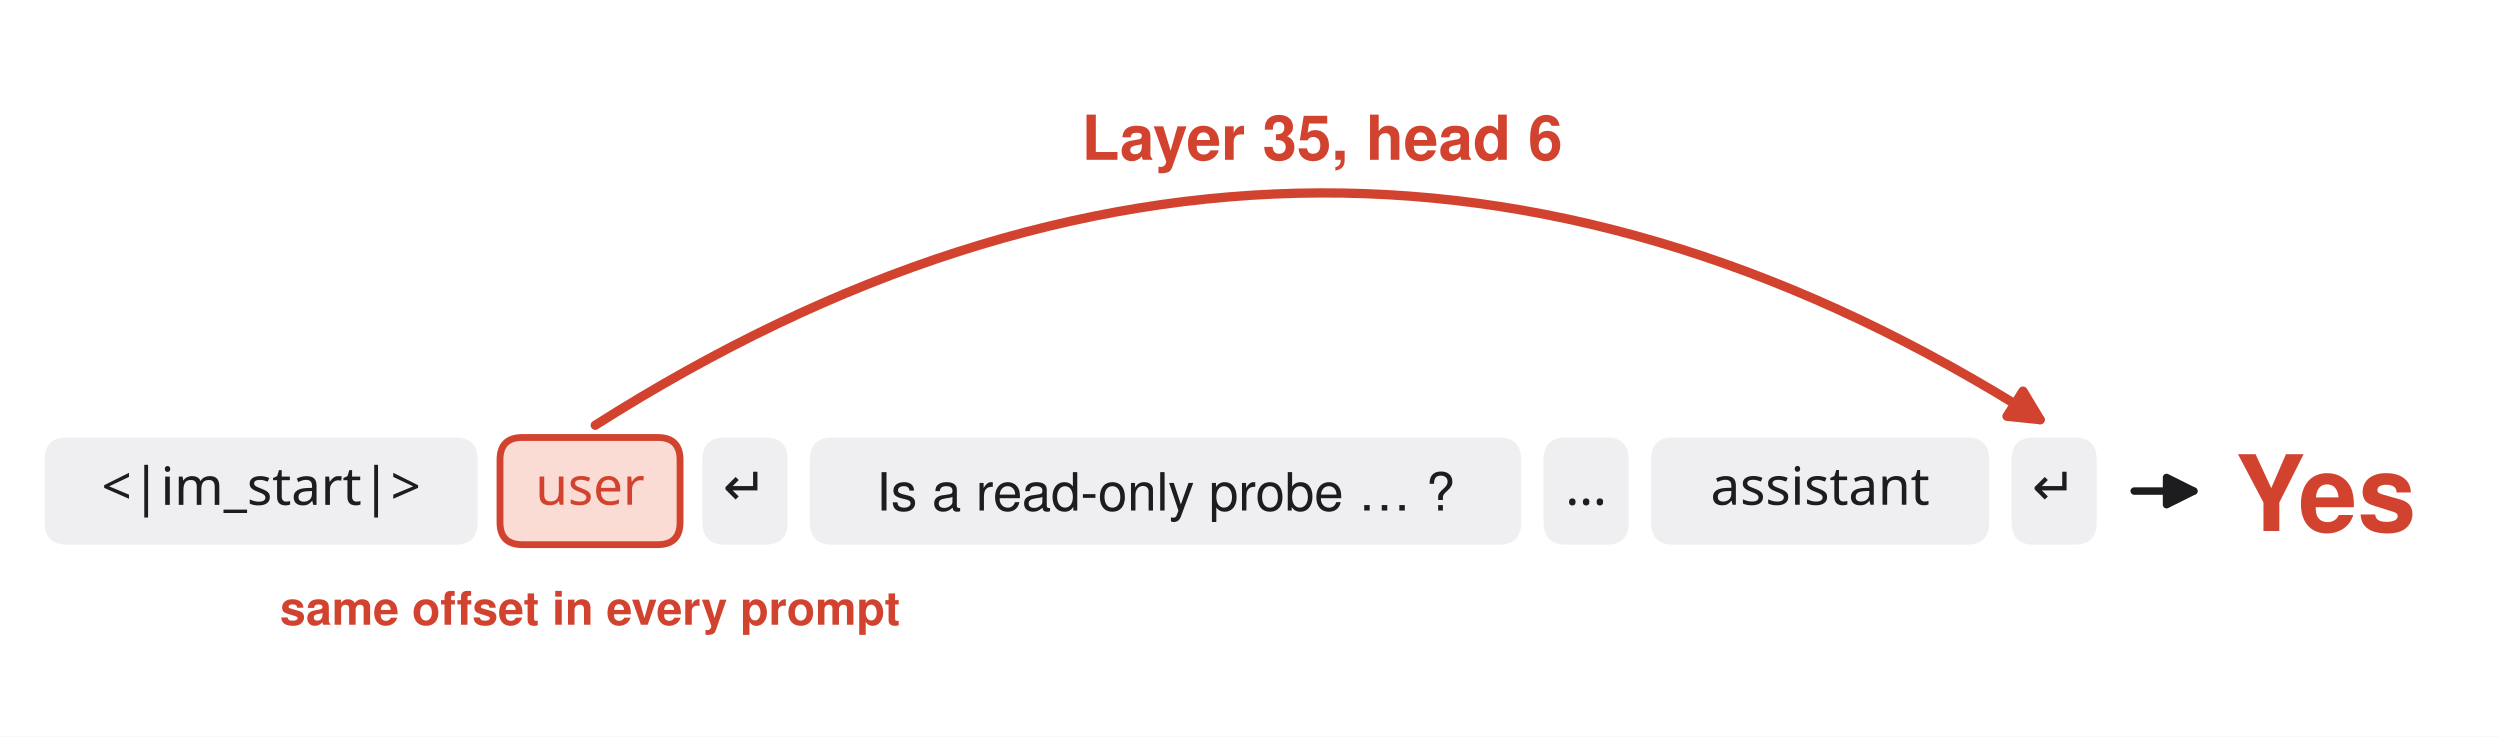
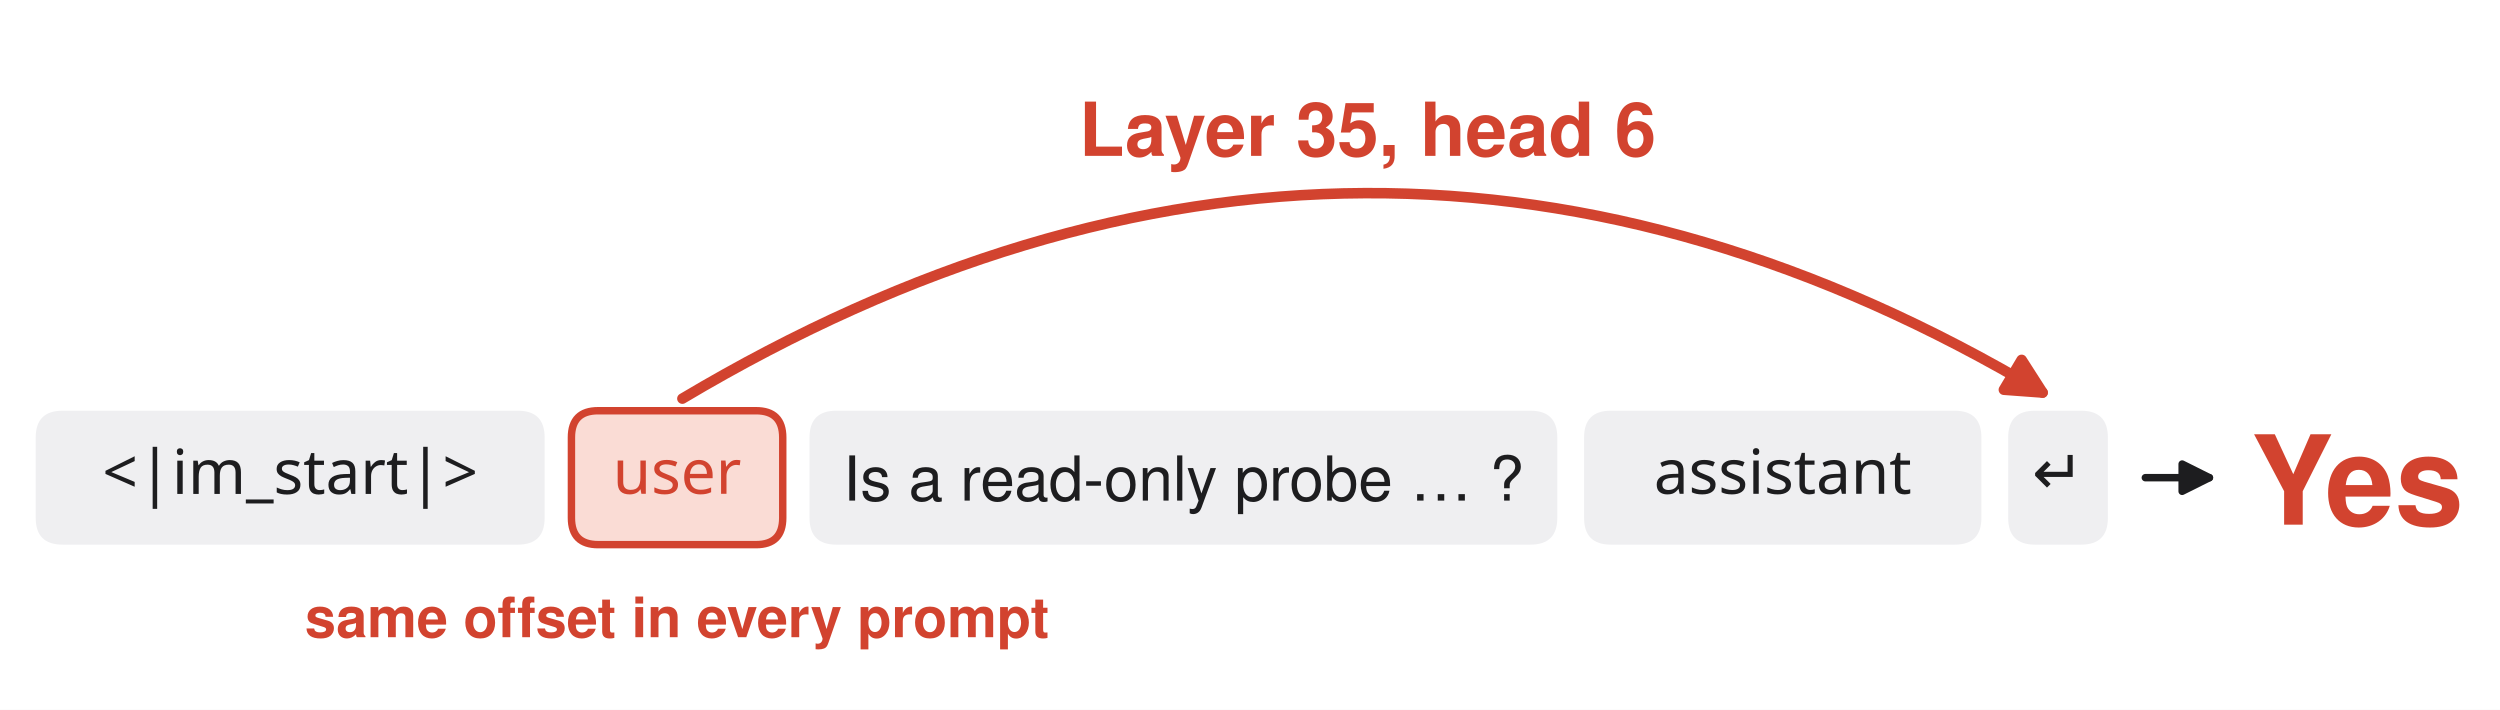
- <svg xmlns="http://www.w3.org/2000/svg" width="806.4pt" height="237.6pt" viewBox="0 0 806.4 237.6" version="1.1">
+ <svg xmlns="http://www.w3.org/2000/svg" width="806.4pt" height="228.96pt" viewBox="0 0 806.4 228.96" version="1.1">
  <defs>
    <style type="text/css">*{stroke-linejoin: round; stroke-linecap: butt}</style>
  </defs>
  <g id="figure_1">
    <g id="patch_1">
-       <path d="M 0 237.6  L 806.4 237.6  L 806.4 0  L 0 0  z " style="fill: #ffffff" />
+       <path d="M 0 228.96  L 806.4 228.96  L 806.4 0  L 0 0  z " style="fill: #ffffff" />
    </g>
    <g id="axes_1">
      <g id="patch_2">
-         <path d="M 21.6 175.68  L 146.88 175.68  Q 154.08 175.68 154.08 168.48  L 154.08 148.32  Q 154.08 141.12 146.88 141.12  L 21.6 141.12  Q 14.4 141.12 14.4 148.32  L 14.4 168.48  Q 14.4 175.68 21.6 175.68  z " clip-path="url(#p9f3f1afb81)" style="fill: #efeff1" />
+         <path d="M 20.16 175.68  L 167.04 175.68  Q 175.68 175.68 175.68 167.04  L 175.68 141.12  Q 175.68 132.48 167.04 132.48  L 20.16 132.48  Q 11.52 132.48 11.52 141.12  L 11.52 167.04  Q 11.52 175.68 20.16 175.68  z " clip-path="url(#pc9d3f6b172)" style="fill: #efeff1" />
      </g>
      <g id="patch_3">
-         <path d="M 168.48 175.68  L 212.16 175.68  Q 219.36 175.68 219.36 168.48  L 219.36 148.32  Q 219.36 141.12 212.16 141.12  L 168.48 141.12  Q 161.28 141.12 161.28 148.32  L 161.28 168.48  Q 161.28 175.68 168.48 175.68  z " clip-path="url(#p9f3f1afb81)" style="fill: #fadcd5; stroke: #d2432f; stroke-width: 2.2; stroke-linejoin: miter" />
+         <path d="M 192.96 175.68  L 243.84 175.68  Q 252.48 175.68 252.48 167.04  L 252.48 141.12  Q 252.48 132.48 243.84 132.48  L 192.96 132.48  Q 184.32 132.48 184.32 141.12  L 184.32 167.04  Q 184.32 175.68 192.96 175.68  z " clip-path="url(#pc9d3f6b172)" style="fill: #fadcd5; stroke: #d2432f; stroke-width: 2.4; stroke-linejoin: miter" />
      </g>
      <g id="patch_4">
-         <path d="M 233.76 175.68  L 246.84 175.68  Q 254.04 175.68 254.04 168.48  L 254.04 148.32  Q 254.04 141.12 246.84 141.12  L 233.76 141.12  Q 226.56 141.12 226.56 148.32  L 226.56 168.48  Q 226.56 175.68 233.76 175.68  z " clip-path="url(#p9f3f1afb81)" style="fill: #efeff1" />
+         <path d="M 269.76 175.68  L 493.68 175.68  Q 502.32 175.68 502.32 167.04  L 502.32 141.12  Q 502.32 132.48 493.68 132.48  L 269.76 132.48  Q 261.12 132.48 261.12 141.12  L 261.12 167.04  Q 261.12 175.68 269.76 175.68  z " clip-path="url(#pc9d3f6b172)" style="fill: #efeff1" />
      </g>
      <g id="patch_5">
-         <path d="M 268.44 175.68  L 483.48 175.68  Q 490.68 175.68 490.68 168.48  L 490.68 148.32  Q 490.68 141.12 483.48 141.12  L 268.44 141.12  Q 261.24 141.12 261.24 148.32  L 261.24 168.48  Q 261.24 175.68 268.44 175.68  z " clip-path="url(#p9f3f1afb81)" style="fill: #efeff1" />
+         <path d="M 519.6 175.68  L 630.48 175.68  Q 639.12 175.68 639.12 167.04  L 639.12 141.12  Q 639.12 132.48 630.48 132.48  L 519.6 132.48  Q 510.96 132.48 510.96 141.12  L 510.96 167.04  Q 510.96 175.68 519.6 175.68  z " clip-path="url(#pc9d3f6b172)" style="fill: #efeff1" />
      </g>
      <g id="patch_6">
-         <path d="M 505.08 175.68  L 518.16 175.68  Q 525.36 175.68 525.36 168.48  L 525.36 148.32  Q 525.36 141.12 518.16 141.12  L 505.08 141.12  Q 497.88 141.12 497.88 148.32  L 497.88 168.48  Q 497.88 175.68 505.08 175.68  z " clip-path="url(#p9f3f1afb81)" style="fill: #efeff1" />
+         <path d="M 656.4 175.68  L 671.28 175.68  Q 679.92 175.68 679.92 167.04  L 679.92 141.12  Q 679.92 132.48 671.28 132.48  L 656.4 132.48  Q 647.76 132.48 647.76 141.12  L 647.76 167.04  Q 647.76 175.68 656.4 175.68  z " clip-path="url(#pc9d3f6b172)" style="fill: #efeff1" />
      </g>
      <g id="patch_7">
-         <path d="M 539.76 175.68  L 634.44 175.68  Q 641.64 175.68 641.64 168.48  L 641.64 148.32  Q 641.64 141.12 634.44 141.12  L 539.76 141.12  Q 532.56 141.12 532.56 148.32  L 532.56 168.48  Q 532.56 175.68 539.76 175.68  z " clip-path="url(#p9f3f1afb81)" style="fill: #efeff1" />
+         <path d="M 692.001 154.08  Q 703.679 154.08 712.674 154.08  " clip-path="url(#pc9d3f6b172)" style="fill: none; stroke: #1d1d1f; stroke-width: 2.4; stroke-linecap: round" />
+         <path d="M 703.874 149.68  L 712.674 154.08  L 703.874 158.48  z " clip-path="url(#pc9d3f6b172)" style="fill: #1d1d1f; stroke: #1d1d1f; stroke-width: 2.4; stroke-linecap: round" />
      </g>
      <g id="patch_8">
-         <path d="M 656.04 175.68  L 669.12 175.68  Q 676.32 175.68 676.32 168.48  L 676.32 148.32  Q 676.32 141.12 669.12 141.12  L 656.04 141.12  Q 648.84 141.12 648.84 148.32  L 648.84 168.48  Q 648.84 175.68 656.04 175.68  z " clip-path="url(#p9f3f1afb81)" style="fill: #efeff1" />
-       </g>
-       <g id="patch_9">
-         <path d="M 688.403 158.4  Q 699.361 158.4 707.637 158.4  " clip-path="url(#p9f3f1afb81)" style="fill: none; stroke: #1d1d1f; stroke-width: 2.4; stroke-linecap: round" />
-         <path d="M 698.837 154  L 707.637 158.4  L 698.837 162.8  z " clip-path="url(#p9f3f1afb81)" style="fill: #1d1d1f; stroke: #1d1d1f; stroke-width: 2.4; stroke-linecap: round" />
-       </g>
-       <g id="patch_10">
-         <path d="M 192.01 137.162  Q 426.453 -11.807 658.065 135.367  " clip-path="url(#p9f3f1afb81)" style="fill: none; stroke: #d2432f; stroke-width: 3; stroke-linecap: round" />
-         <path d="M 652.537 126.167  L 658.065 135.367  L 647.388 134.27  z " clip-path="url(#p9f3f1afb81)" style="fill: #d2432f; stroke: #d2432f; stroke-width: 3; stroke-linecap: round" />
+         <path d="M 220.116 128.574  Q 441.12 -3.006 658.857 126.63  " clip-path="url(#pc9d3f6b172)" style="fill: none; stroke: #d2432f; stroke-width: 3.4; stroke-linecap: round" />
+         <path d="M 652.099 116.088  L 658.857 126.63  L 646.369 125.712  z " clip-path="url(#pc9d3f6b172)" style="fill: #d2432f; stroke: #d2432f; stroke-width: 3.4; stroke-linecap: round" />
      </g>
      <g id="text_1">
-         <text style="font-size: 17px; font-family: 'Menlo'; text-anchor: middle; fill: #1d1d1f" x="84.24" y="162.854" transform="rotate(-0 84.24 162.8539)">&lt;|im_start|&gt;</text>
+         <text style="font-size: 20px; font-family: 'Menlo'; text-anchor: middle; fill: #1d1d1f" x="93.6" y="159.32" transform="rotate(-0 93.6 159.3198)">&lt;|im_start|&gt;</text>
      </g>
      <g id="text_2">
-         <text style="font-size: 17px; font-family: 'Menlo'; text-anchor: middle; fill: #d2432f" x="190.32" y="162.816" transform="rotate(-0 190.32 162.816)">user</text>
+         <text style="font-size: 20px; font-family: 'Menlo'; text-anchor: middle; fill: #d2432f" x="218.4" y="159.275" transform="rotate(-0 218.4 159.2753)">user</text>
      </g>
      <g id="text_3">
-         <text style="font-size: 17px; font-family: 'Menlo'; text-anchor: middle; fill: #1d1d1f" x="240.3" y="162.816" transform="rotate(-0 240.3 162.816)">↵</text>
+         <text style="font-size: 20px; font-family: 'Helvetica Neue', 'Helvetica', 'Arial', 'DejaVu Sans'; text-anchor: middle; fill: #1d1d1f" x="381.72" y="161.47" transform="rotate(-0 381.72 161.47)">Is a read-only probe … ?</text>
      </g>
      <g id="text_4">
-         <text style="font-size: 17px; font-family: 'Helvetica Neue', 'Helvetica', 'Arial', 'DejaVu Sans'; text-anchor: middle; fill: #1d1d1f" x="375.96" y="164.681" transform="rotate(-0 375.96 164.6815)">Is a read-only probe … ?</text>
+         <text style="font-size: 20px; font-family: 'Menlo'; text-anchor: middle; fill: #1d1d1f" x="575.04" y="159.275" transform="rotate(-0 575.04 159.2753)">assistant</text>
      </g>
      <g id="text_5">
-         <text style="font-size: 17px; font-family: 'Menlo'; text-anchor: middle; fill: #1d1d1f" x="511.62" y="162.816" transform="rotate(-0 511.62 162.816)">…</text>
+         <text style="font-size: 20px; font-family: 'Menlo'; text-anchor: middle; fill: #1d1d1f" x="663.84" y="159.275" transform="rotate(-0 663.84 159.2753)">↵</text>
      </g>
      <g id="text_6">
-         <text style="font-size: 17px; font-family: 'Menlo'; text-anchor: middle; fill: #1d1d1f" x="587.1" y="162.816" transform="rotate(-0 587.1 162.816)">assistant</text>
+         <text style="font-weight: 700; font-size: 40px; font-family: 'Helvetica Neue', 'Helvetica', 'Arial', 'DejaVu Sans'; text-anchor: start; fill: #d2432f" x="726" y="169.24" transform="rotate(-0 726 169.24)">Yes</text>
      </g>
      <g id="text_7">
-         <text style="font-size: 17px; font-family: 'Menlo'; text-anchor: middle; fill: #1d1d1f" x="662.58" y="162.816" transform="rotate(-0 662.58 162.816)">↵</text>
+         <text style="font-weight: 700; font-size: 18px; font-family: 'Helvetica Neue', 'Helvetica', 'Arial', 'DejaVu Sans'; text-anchor: middle; fill: #d2432f" x="218.4" y="205.542" transform="rotate(-0 218.4 205.542)">same offset in every prompt</text>
      </g>
      <g id="text_8">
-         <text style="font-weight: 700; font-size: 34px; font-family: 'Helvetica Neue', 'Helvetica', 'Arial', 'DejaVu Sans'; text-anchor: start; fill: #d2432f" x="720.96" y="171.286" transform="rotate(-0 720.96 171.286)">Yes</text>
-       </g>
-       <g id="text_9">
-         <text style="font-weight: 700; font-size: 15px; font-family: 'Helvetica Neue', 'Helvetica', 'Arial', 'DejaVu Sans'; text-anchor: middle; fill: #d2432f" x="190.32" y="201.525" transform="rotate(-0 190.32 201.525)">same offset in every prompt</text>
-       </g>
-       <g id="text_10">
-         <text style="font-weight: 700; font-size: 20px; font-family: 'Helvetica Neue', 'Helvetica', 'Arial', 'DejaVu Sans'; text-anchor: middle; fill: #d2432f" x="426.45" y="51.538" transform="rotate(-0 426.45 51.5384)">Layer 35, head 6</text>
+         <text style="font-weight: 700; font-size: 24px; font-family: 'Helvetica Neue', 'Helvetica', 'Arial', 'DejaVu Sans'; text-anchor: middle; fill: #d2432f" x="441.12" y="50.28" transform="rotate(-0 441.12 50.28)">Layer 35, head 6</text>
      </g>
    </g>
  </g>
  <defs>
-     <clipPath id="p9f3f1afb81">
-       <rect x="0" y="0" width="806.4" height="237.6" />
+     <clipPath id="pc9d3f6b172">
+       <rect x="0" y="0" width="806.4" height="228.96" />
    </clipPath>
  </defs>
</svg>
